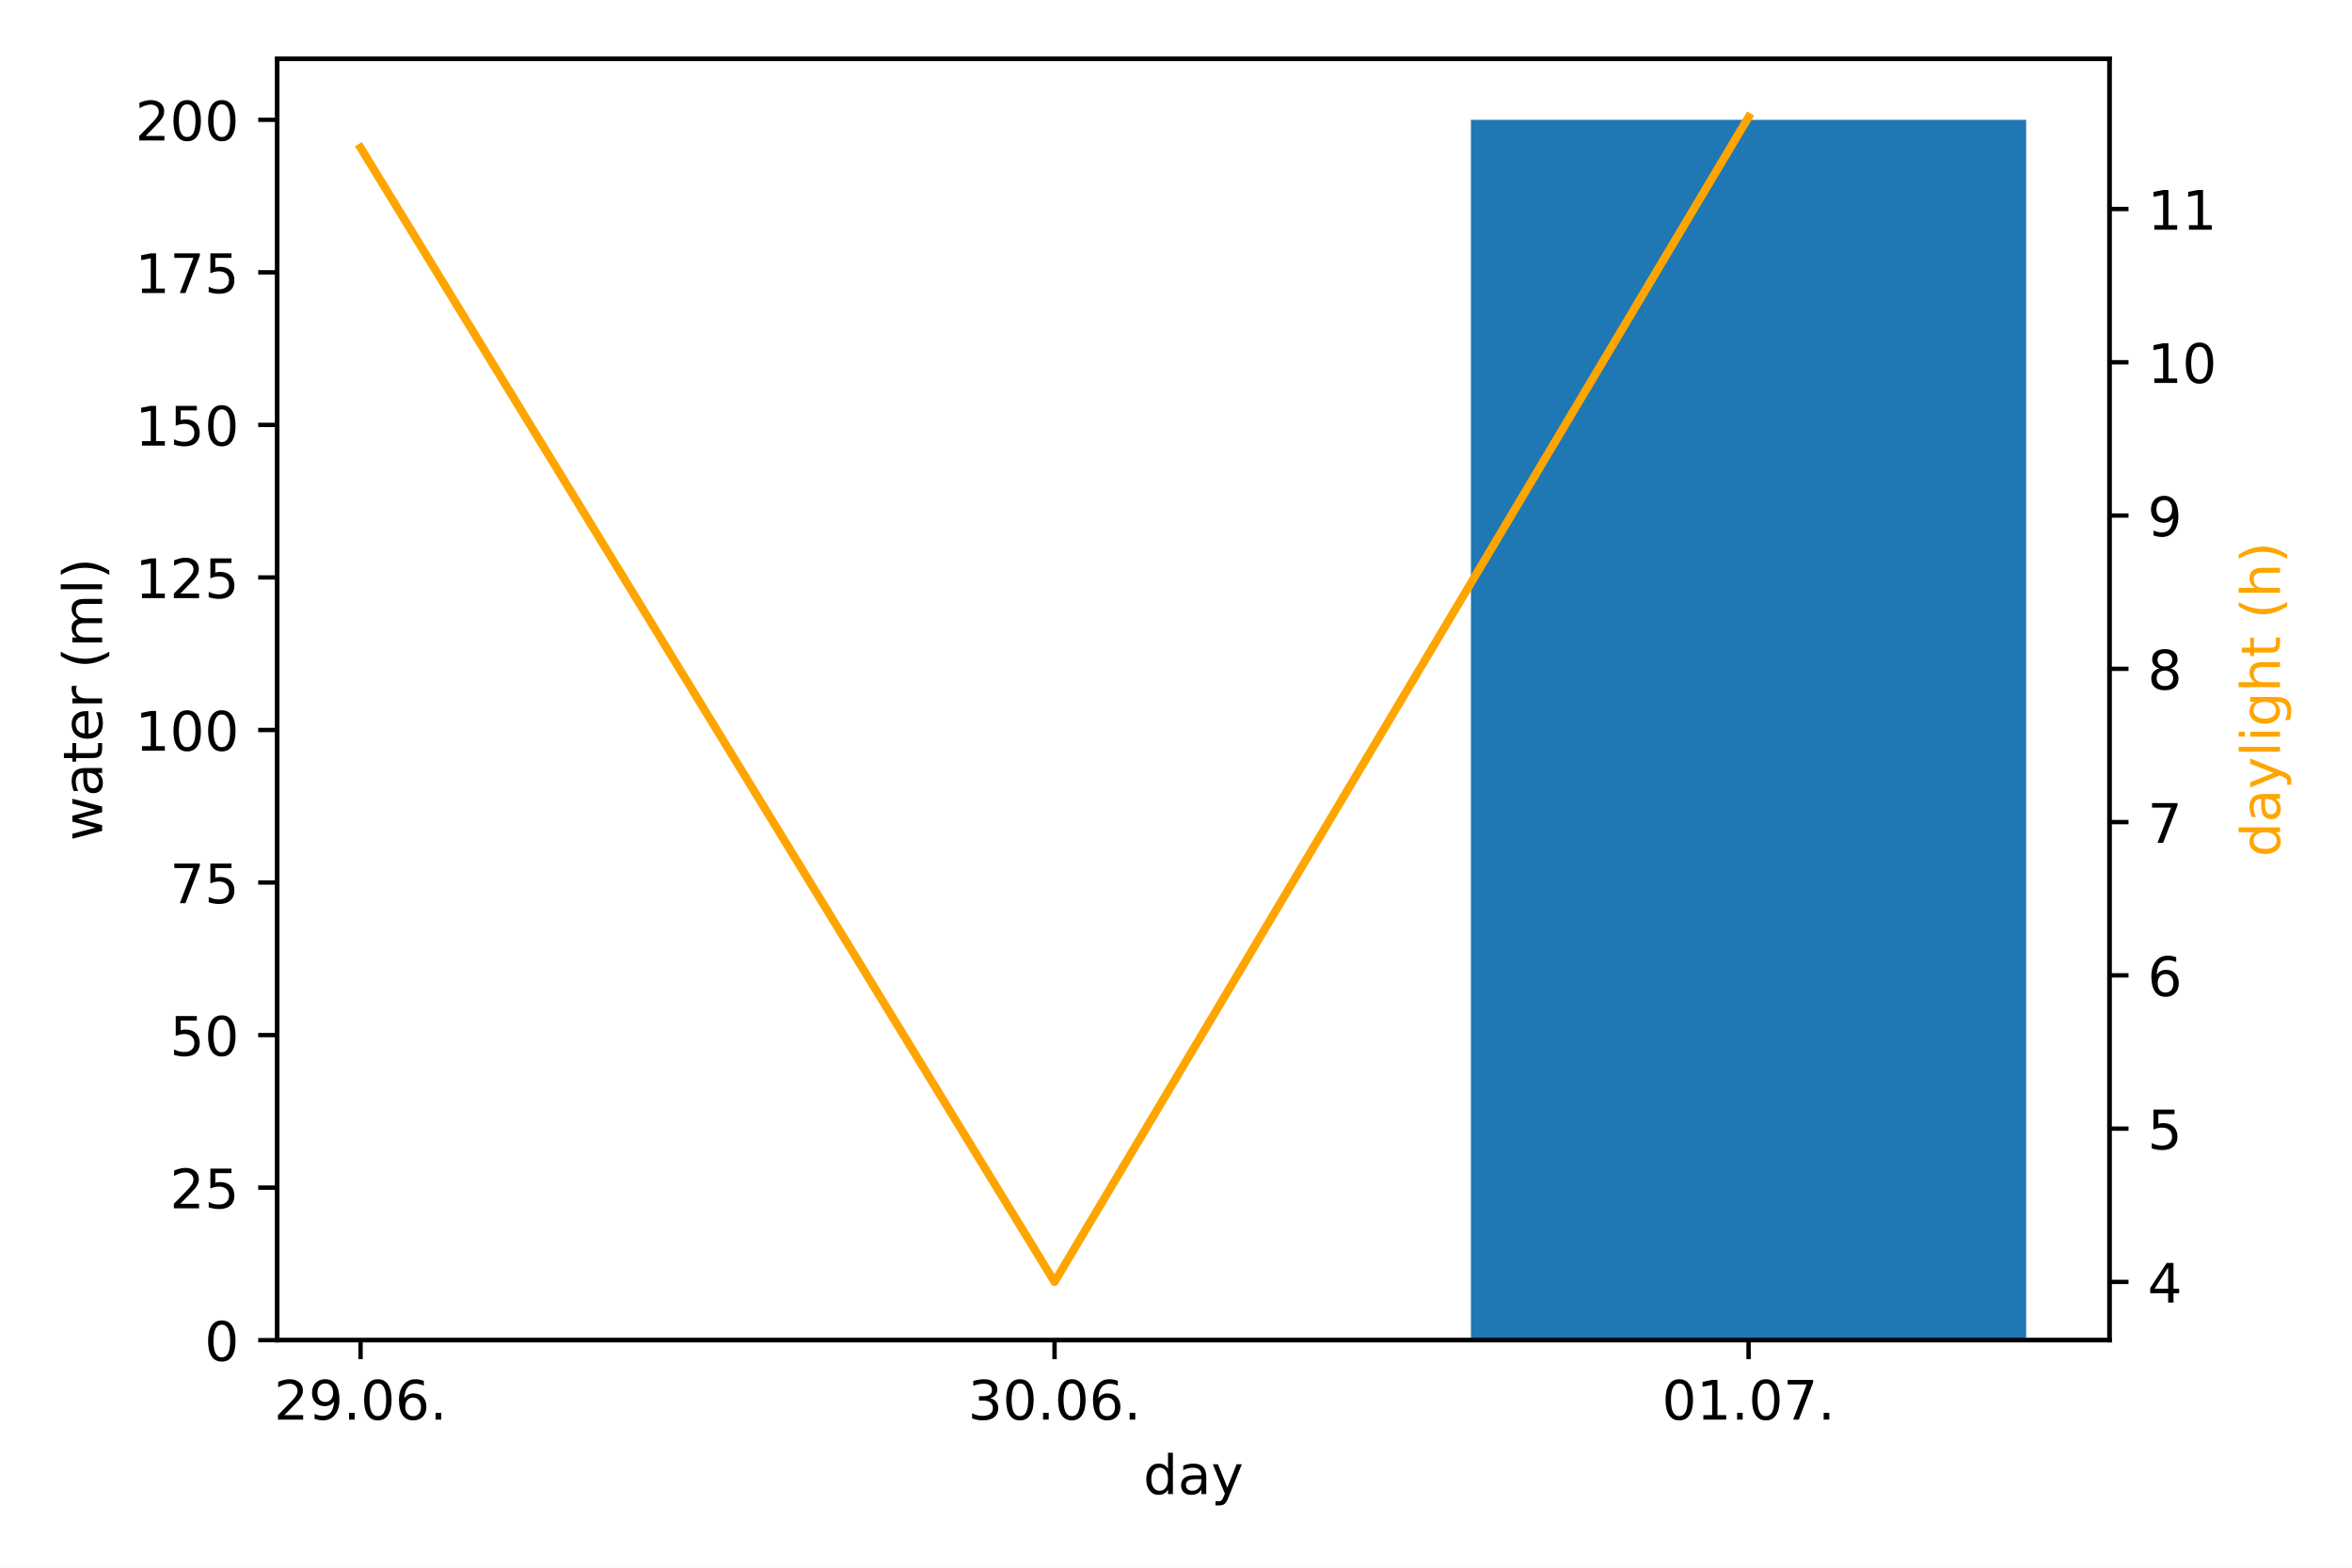
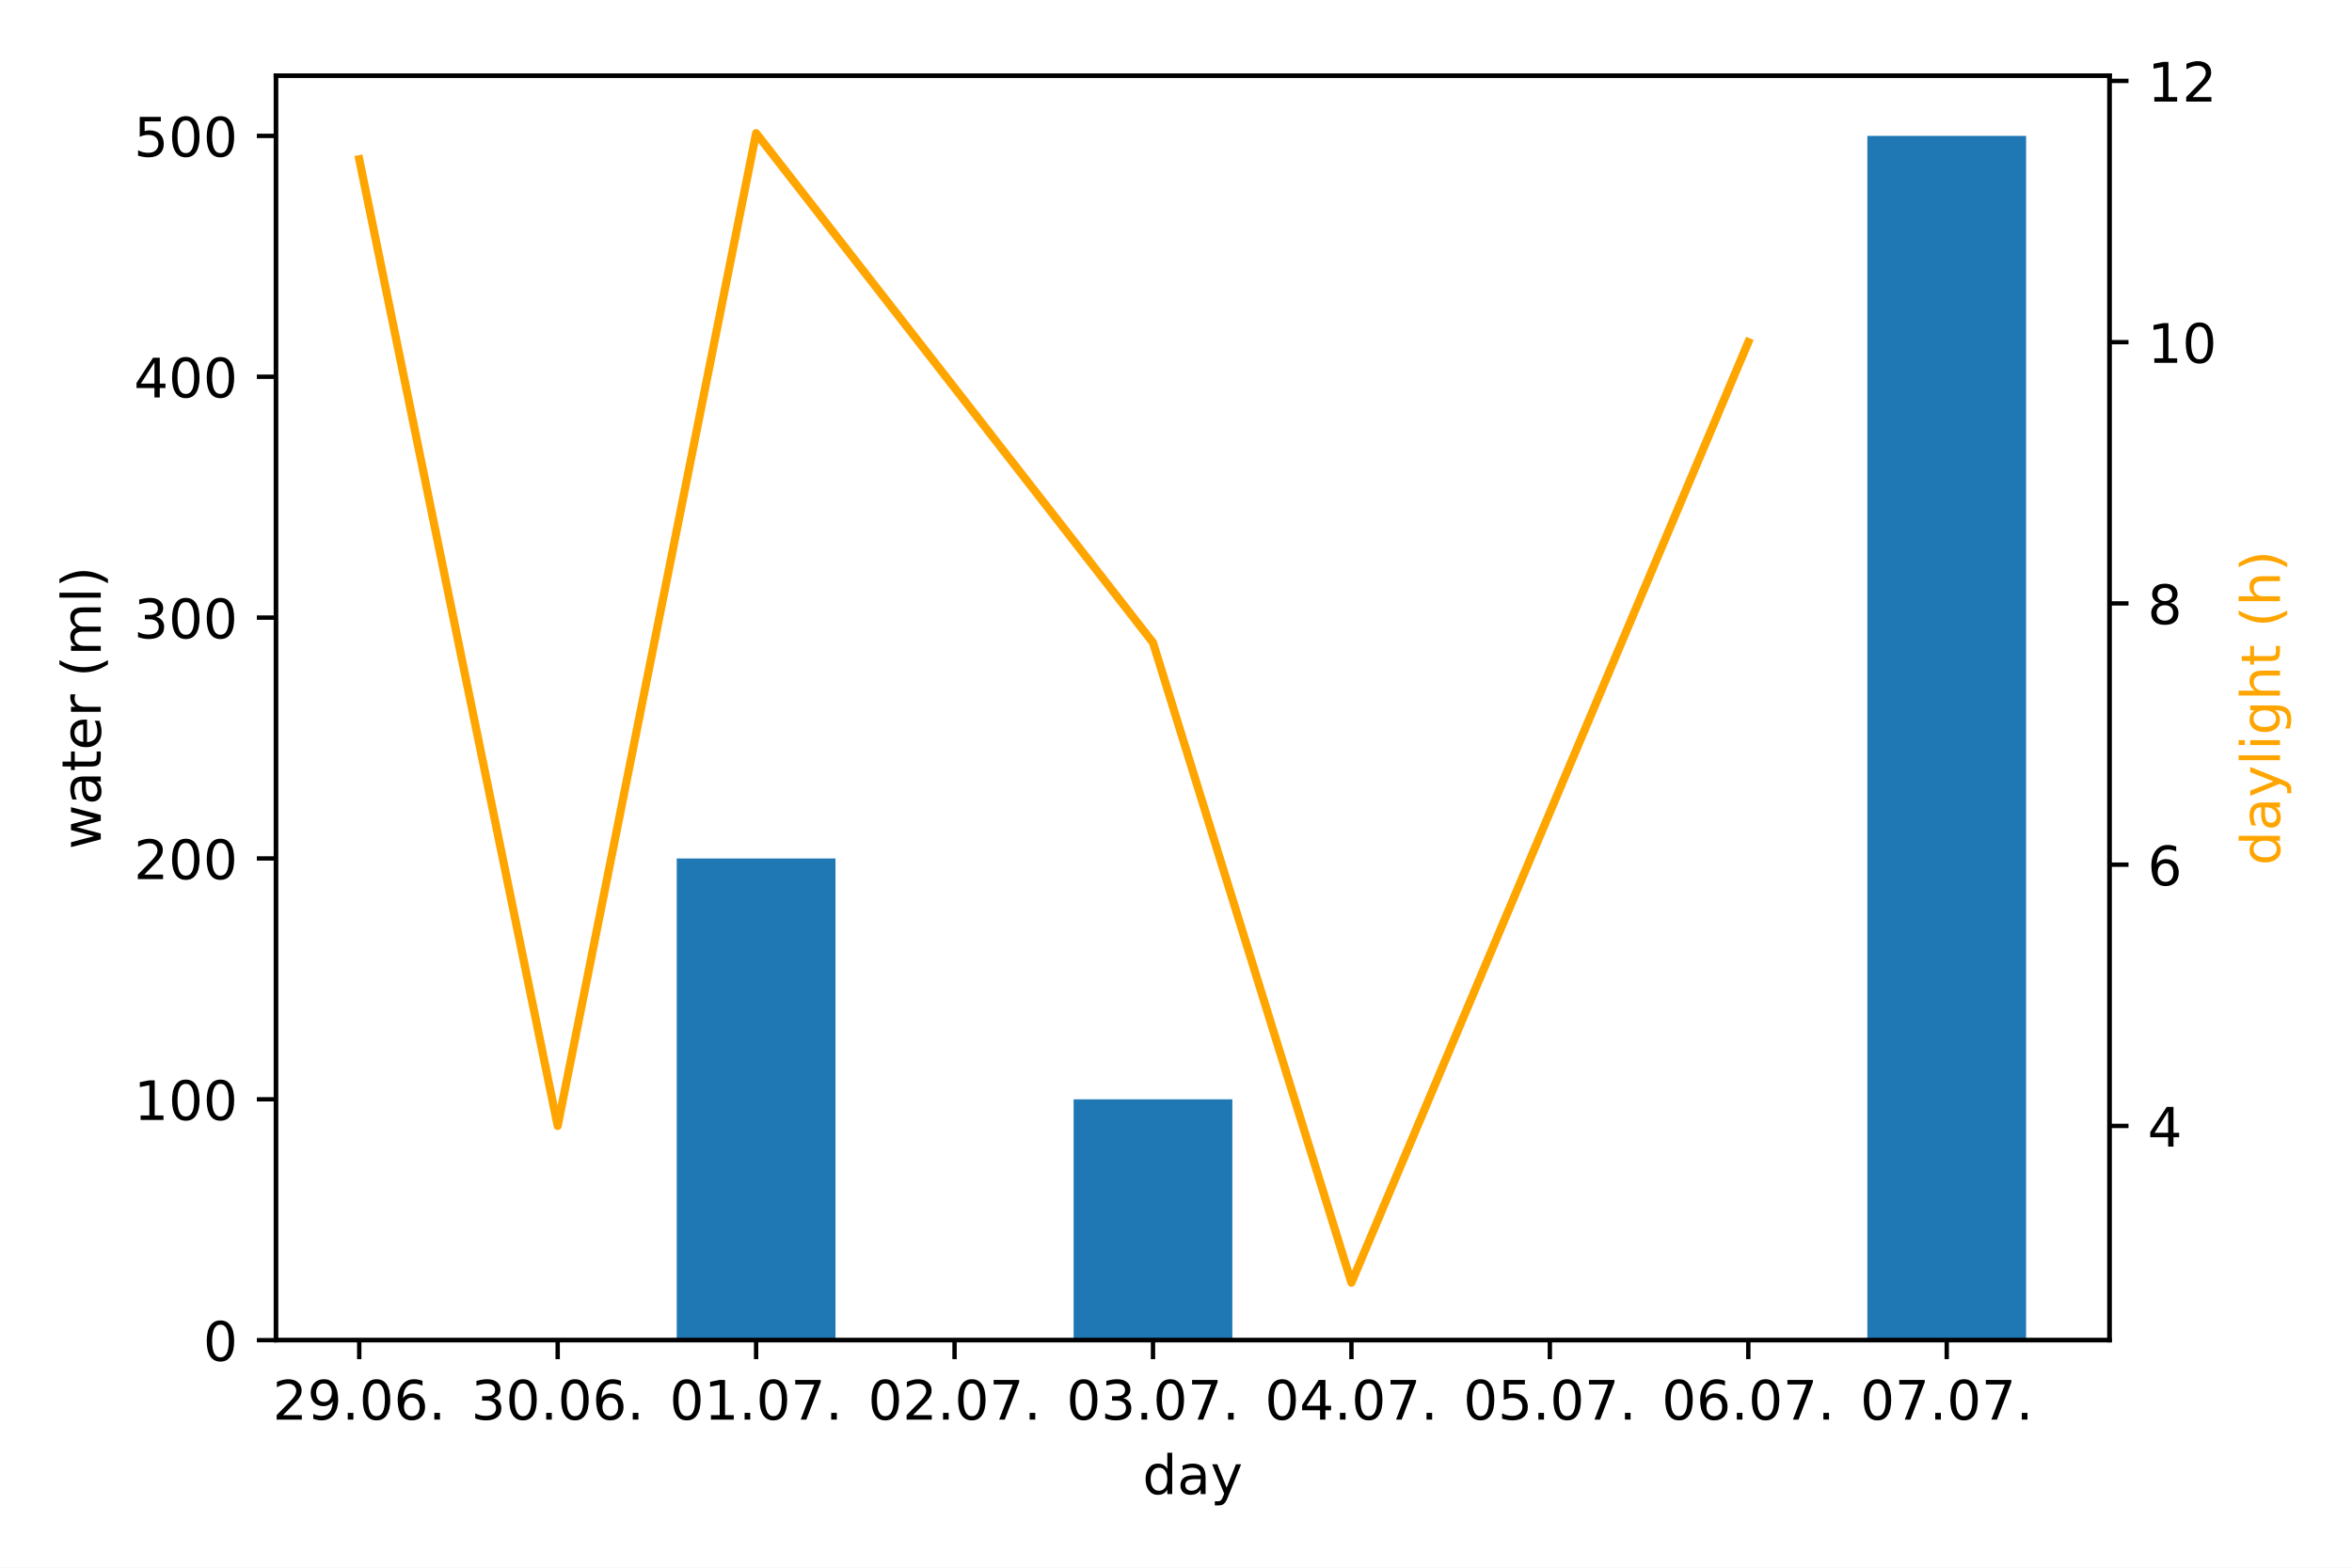
<svg xmlns="http://www.w3.org/2000/svg" xmlns:xlink="http://www.w3.org/1999/xlink" height="288pt" version="1.1" viewBox="0 0 432 288" width="432pt">
  <defs>
    <style type="text/css">
*{stroke-linecap:butt;stroke-linejoin:round;}
  </style>
  </defs>
  <g id="figure_1">
    <g id="patch_1">
      <path d="M 0 288  L 432 288  L 432 0  L 0 0  z " style="fill:#ffffff;" />
    </g>
    <g id="axes_1">
      <g id="patch_2">
-         <path d="M 50.925 246.2  L 387.45 246.2  L 387.45 10.8  L 50.925 10.8  z " style="fill:#ffffff;" />
+         <path d="M 50.675 246.2  L 387.45 246.2  L 387.45 13.901  L 50.675 13.901  z " style="fill:#ffffff;" />
      </g>
      <g id="patch_3">
-         <path clip-path="url(#p6bd4da860d)" d="M 270.176 246.2  L 372.153 246.2  L 372.153 22.01  L 270.176 22.01  z " style="fill:#1f77b4;" />
+         <path clip-path="url(#p2903ee8f16)" d="M 124.299 246.2  L 153.457 246.2  L 153.457 157.705  L 124.299 157.705  z " style="fill:#1f77b4;" />
+       </g>
+       <g id="patch_4">
+         <path clip-path="url(#p2903ee8f16)" d="M 197.194 246.2  L 226.352 246.2  L 226.352 201.953  L 197.194 201.953  z " style="fill:#1f77b4;" />
+       </g>
+       <g id="patch_5">
+         <path clip-path="url(#p2903ee8f16)" d="M 342.984 246.2  L 372.142 246.2  L 372.142 24.963  L 342.984 24.963  z " style="fill:#1f77b4;" />
      </g>
      <g id="matplotlib.axis_1">
        <g id="xtick_1">
          <g id="line2d_1">
            <defs>
-               <path d="M 0 0  L 0 3.5  " id="m6cbd15c290" style="stroke:#000000;stroke-width:0.8;" />
-             </defs>
-             <g>
-               <use style="stroke:#000000;stroke-width:0.8;" x="66.222" xlink:href="#m6cbd15c290" y="246.2" />
+               <path d="M 0 0  L 0 3.5  " id="m5d1cf31b68" style="stroke:#000000;stroke-width:0.8;" />
+             </defs>
+             <g>
+               <use style="stroke:#000000;stroke-width:0.8;" x="65.983" xlink:href="#m5d1cf31b68" y="246.2" />
            </g>
          </g>
          <g id="text_1">
            <defs>
              <path d="M 19.188 8.297  L 53.609 8.297  L 53.609 0  L 7.328 0  L 7.328 8.297  Q 12.938 14.109 22.625 23.891  Q 32.328 33.688 34.812 36.531  Q 39.547 41.844 41.422 45.531  Q 43.312 49.219 43.312 52.781  Q 43.312 58.594 39.234 62.25  Q 35.156 65.922 28.609 65.922  Q 23.969 65.922 18.812 64.312  Q 13.672 62.703 7.812 59.422  L 7.812 69.391  Q 13.766 71.781 18.938 73  Q 24.125 74.219 28.422 74.219  Q 39.75 74.219 46.484 68.547  Q 53.219 62.891 53.219 53.422  Q 53.219 48.922 51.531 44.891  Q 49.859 40.875 45.406 35.406  Q 44.188 33.984 37.641 27.219  Q 31.109 20.453 19.188 8.297  z " id="DejaVuSans-50" />
              <path d="M 10.984 1.516  L 10.984 10.5  Q 14.703 8.734 18.5 7.812  Q 22.312 6.891 25.984 6.891  Q 35.75 6.891 40.891 13.453  Q 46.047 20.016 46.781 33.406  Q 43.953 29.203 39.594 26.953  Q 35.25 24.703 29.984 24.703  Q 19.047 24.703 12.672 31.312  Q 6.297 37.938 6.297 49.422  Q 6.297 60.641 12.938 67.422  Q 19.578 74.219 30.609 74.219  Q 43.266 74.219 49.922 64.516  Q 56.594 54.828 56.594 36.375  Q 56.594 19.141 48.406 8.859  Q 40.234 -1.422 26.422 -1.422  Q 22.703 -1.422 18.891 -0.688  Q 15.094 0.047 10.984 1.516  z M 30.609 32.422  Q 37.25 32.422 41.125 36.953  Q 45.016 41.5 45.016 49.422  Q 45.016 57.281 41.125 61.844  Q 37.25 66.406 30.609 66.406  Q 23.969 66.406 20.094 61.844  Q 16.219 57.281 16.219 49.422  Q 16.219 41.5 20.094 36.953  Q 23.969 32.422 30.609 32.422  z " id="DejaVuSans-57" />
              <path d="M 10.688 12.406  L 21 12.406  L 21 0  L 10.688 0  z " id="DejaVuSans-46" />
              <path d="M 31.781 66.406  Q 24.172 66.406 20.328 58.906  Q 16.5 51.422 16.5 36.375  Q 16.5 21.391 20.328 13.891  Q 24.172 6.391 31.781 6.391  Q 39.453 6.391 43.281 13.891  Q 47.125 21.391 47.125 36.375  Q 47.125 51.422 43.281 58.906  Q 39.453 66.406 31.781 66.406  z M 31.781 74.219  Q 44.047 74.219 50.516 64.516  Q 56.984 54.828 56.984 36.375  Q 56.984 17.969 50.516 8.266  Q 44.047 -1.422 31.781 -1.422  Q 19.531 -1.422 13.062 8.266  Q 6.594 17.969 6.594 36.375  Q 6.594 54.828 13.062 64.516  Q 19.531 74.219 31.781 74.219  z " id="DejaVuSans-48" />
              <path d="M 33.016 40.375  Q 26.375 40.375 22.484 35.828  Q 18.609 31.297 18.609 23.391  Q 18.609 15.531 22.484 10.953  Q 26.375 6.391 33.016 6.391  Q 39.656 6.391 43.531 10.953  Q 47.406 15.531 47.406 23.391  Q 47.406 31.297 43.531 35.828  Q 39.656 40.375 33.016 40.375  z M 52.594 71.297  L 52.594 62.312  Q 48.875 64.062 45.094 64.984  Q 41.312 65.922 37.594 65.922  Q 27.828 65.922 22.672 59.328  Q 17.531 52.734 16.797 39.406  Q 19.672 43.656 24.016 45.922  Q 28.375 48.188 33.594 48.188  Q 44.578 48.188 50.953 41.516  Q 57.328 34.859 57.328 23.391  Q 57.328 12.156 50.688 5.359  Q 44.047 -1.422 33.016 -1.422  Q 20.359 -1.422 13.672 8.266  Q 6.984 17.969 6.984 36.375  Q 6.984 53.656 15.188 63.938  Q 23.391 74.219 37.203 74.219  Q 40.922 74.219 44.703 73.484  Q 48.484 72.75 52.594 71.297  z " id="DejaVuSans-54" />
            </defs>
-             <g transform="translate(50.31847 260.7984)scale(0.1 -0.1)">
+             <g transform="translate(50.07983 260.7984)scale(0.1 -0.1)">
              <use xlink:href="#DejaVuSans-50" />
              <use x="63.623" xlink:href="#DejaVuSans-57" />
              <use x="127.246" xlink:href="#DejaVuSans-46" />
              <use x="159.033" xlink:href="#DejaVuSans-48" />
              <use x="222.656" xlink:href="#DejaVuSans-54" />
              <use x="286.279" xlink:href="#DejaVuSans-46" />
            </g>
          </g>
        </g>
        <g id="xtick_2">
          <g id="line2d_2">
            <g>
-               <use style="stroke:#000000;stroke-width:0.8;" x="193.693" xlink:href="#m6cbd15c290" y="246.2" />
+               <use style="stroke:#000000;stroke-width:0.8;" x="102.43" xlink:href="#m5d1cf31b68" y="246.2" />
            </g>
          </g>
          <g id="text_2">
            <defs>
              <path d="M 40.578 39.312  Q 47.656 37.797 51.625 33  Q 55.609 28.219 55.609 21.188  Q 55.609 10.406 48.188 4.484  Q 40.766 -1.422 27.094 -1.422  Q 22.516 -1.422 17.656 -0.516  Q 12.797 0.391 7.625 2.203  L 7.625 11.719  Q 11.719 9.328 16.594 8.109  Q 21.484 6.891 26.812 6.891  Q 36.078 6.891 40.938 10.547  Q 45.797 14.203 45.797 21.188  Q 45.797 27.641 41.281 31.266  Q 36.766 34.906 28.719 34.906  L 20.219 34.906  L 20.219 43.016  L 29.109 43.016  Q 36.375 43.016 40.234 45.922  Q 44.094 48.828 44.094 54.297  Q 44.094 59.906 40.109 62.906  Q 36.141 65.922 28.719 65.922  Q 24.656 65.922 20.016 65.031  Q 15.375 64.156 9.812 62.312  L 9.812 71.094  Q 15.438 72.656 20.344 73.438  Q 25.25 74.219 29.594 74.219  Q 40.828 74.219 47.359 69.109  Q 53.906 64.016 53.906 55.328  Q 53.906 49.266 50.438 45.094  Q 46.969 40.922 40.578 39.312  z " id="DejaVuSans-51" />
            </defs>
-             <g transform="translate(177.7901 260.7984)scale(0.1 -0.1)">
+             <g transform="translate(86.52734 260.7984)scale(0.1 -0.1)">
              <use xlink:href="#DejaVuSans-51" />
              <use x="63.623" xlink:href="#DejaVuSans-48" />
              <use x="127.246" xlink:href="#DejaVuSans-46" />
              <use x="159.033" xlink:href="#DejaVuSans-48" />
              <use x="222.656" xlink:href="#DejaVuSans-54" />
              <use x="286.279" xlink:href="#DejaVuSans-46" />
            </g>
          </g>
        </g>
        <g id="xtick_3">
          <g id="line2d_3">
            <g>
-               <use style="stroke:#000000;stroke-width:0.8;" x="321.165" xlink:href="#m6cbd15c290" y="246.2" />
+               <use style="stroke:#000000;stroke-width:0.8;" x="138.878" xlink:href="#m5d1cf31b68" y="246.2" />
            </g>
          </g>
          <g id="text_3">
            <defs>
              <path d="M 12.406 8.297  L 28.516 8.297  L 28.516 63.922  L 10.984 60.406  L 10.984 69.391  L 28.422 72.906  L 38.281 72.906  L 38.281 8.297  L 54.391 8.297  L 54.391 0  L 12.406 0  z " id="DejaVuSans-49" />
              <path d="M 8.203 72.906  L 55.078 72.906  L 55.078 68.703  L 28.609 0  L 18.312 0  L 43.219 64.594  L 8.203 64.594  z " id="DejaVuSans-55" />
            </defs>
-             <g transform="translate(305.2616 260.7984)scale(0.1 -0.1)">
+             <g transform="translate(122.9749 260.7984)scale(0.1 -0.1)">
              <use xlink:href="#DejaVuSans-48" />
              <use x="63.623" xlink:href="#DejaVuSans-49" />
              <use x="127.246" xlink:href="#DejaVuSans-46" />
              <use x="159.033" xlink:href="#DejaVuSans-48" />
              <use x="222.656" xlink:href="#DejaVuSans-55" />
              <use x="286.279" xlink:href="#DejaVuSans-46" />
            </g>
          </g>
        </g>
-         <g id="text_4">
+         <g id="xtick_4">
+           <g id="line2d_4">
+             <g>
+               <use style="stroke:#000000;stroke-width:0.8;" x="175.325" xlink:href="#m5d1cf31b68" y="246.2" />
+             </g>
+           </g>
+           <g id="text_4">
+             <g transform="translate(159.4224 260.7984)scale(0.1 -0.1)">
+               <use xlink:href="#DejaVuSans-48" />
+               <use x="63.623" xlink:href="#DejaVuSans-50" />
+               <use x="127.246" xlink:href="#DejaVuSans-46" />
+               <use x="159.033" xlink:href="#DejaVuSans-48" />
+               <use x="222.656" xlink:href="#DejaVuSans-55" />
+               <use x="286.279" xlink:href="#DejaVuSans-46" />
+             </g>
+           </g>
+         </g>
+         <g id="xtick_5">
+           <g id="line2d_5">
+             <g>
+               <use style="stroke:#000000;stroke-width:0.8;" x="211.773" xlink:href="#m5d1cf31b68" y="246.2" />
+             </g>
+           </g>
+           <g id="text_5">
+             <g transform="translate(195.8699 260.7984)scale(0.1 -0.1)">
+               <use xlink:href="#DejaVuSans-48" />
+               <use x="63.623" xlink:href="#DejaVuSans-51" />
+               <use x="127.246" xlink:href="#DejaVuSans-46" />
+               <use x="159.033" xlink:href="#DejaVuSans-48" />
+               <use x="222.656" xlink:href="#DejaVuSans-55" />
+               <use x="286.279" xlink:href="#DejaVuSans-46" />
+             </g>
+           </g>
+         </g>
+         <g id="xtick_6">
+           <g id="line2d_6">
+             <g>
+               <use style="stroke:#000000;stroke-width:0.8;" x="248.221" xlink:href="#m5d1cf31b68" y="246.2" />
+             </g>
+           </g>
+           <g id="text_6">
+             <defs>
+               <path d="M 37.797 64.312  L 12.891 25.391  L 37.797 25.391  z M 35.203 72.906  L 47.609 72.906  L 47.609 25.391  L 58.016 25.391  L 58.016 17.188  L 47.609 17.188  L 47.609 0  L 37.797 0  L 37.797 17.188  L 4.891 17.188  L 4.891 26.703  z " id="DejaVuSans-52" />
+             </defs>
+             <g transform="translate(232.3174 260.7984)scale(0.1 -0.1)">
+               <use xlink:href="#DejaVuSans-48" />
+               <use x="63.623" xlink:href="#DejaVuSans-52" />
+               <use x="127.246" xlink:href="#DejaVuSans-46" />
+               <use x="159.033" xlink:href="#DejaVuSans-48" />
+               <use x="222.656" xlink:href="#DejaVuSans-55" />
+               <use x="286.279" xlink:href="#DejaVuSans-46" />
+             </g>
+           </g>
+         </g>
+         <g id="xtick_7">
+           <g id="line2d_7">
+             <g>
+               <use style="stroke:#000000;stroke-width:0.8;" x="284.668" xlink:href="#m5d1cf31b68" y="246.2" />
+             </g>
+           </g>
+           <g id="text_7">
+             <defs>
+               <path d="M 10.797 72.906  L 49.516 72.906  L 49.516 64.594  L 19.828 64.594  L 19.828 46.734  Q 21.969 47.469 24.109 47.828  Q 26.266 48.188 28.422 48.188  Q 40.625 48.188 47.75 41.5  Q 54.891 34.812 54.891 23.391  Q 54.891 11.625 47.562 5.094  Q 40.234 -1.422 26.906 -1.422  Q 22.312 -1.422 17.547 -0.641  Q 12.797 0.141 7.719 1.703  L 7.719 11.625  Q 12.109 9.234 16.797 8.062  Q 21.484 6.891 26.703 6.891  Q 35.156 6.891 40.078 11.328  Q 45.016 15.766 45.016 23.391  Q 45.016 31 40.078 35.438  Q 35.156 39.891 26.703 39.891  Q 22.75 39.891 18.812 39.016  Q 14.891 38.141 10.797 36.281  z " id="DejaVuSans-53" />
+             </defs>
+             <g transform="translate(268.7649 260.7984)scale(0.1 -0.1)">
+               <use xlink:href="#DejaVuSans-48" />
+               <use x="63.623" xlink:href="#DejaVuSans-53" />
+               <use x="127.246" xlink:href="#DejaVuSans-46" />
+               <use x="159.033" xlink:href="#DejaVuSans-48" />
+               <use x="222.656" xlink:href="#DejaVuSans-55" />
+               <use x="286.279" xlink:href="#DejaVuSans-46" />
+             </g>
+           </g>
+         </g>
+         <g id="xtick_8">
+           <g id="line2d_8">
+             <g>
+               <use style="stroke:#000000;stroke-width:0.8;" x="321.116" xlink:href="#m5d1cf31b68" y="246.2" />
+             </g>
+           </g>
+           <g id="text_8">
+             <g transform="translate(305.2124 260.7984)scale(0.1 -0.1)">
+               <use xlink:href="#DejaVuSans-48" />
+               <use x="63.623" xlink:href="#DejaVuSans-54" />
+               <use x="127.246" xlink:href="#DejaVuSans-46" />
+               <use x="159.033" xlink:href="#DejaVuSans-48" />
+               <use x="222.656" xlink:href="#DejaVuSans-55" />
+               <use x="286.279" xlink:href="#DejaVuSans-46" />
+             </g>
+           </g>
+         </g>
+         <g id="xtick_9">
+           <g id="line2d_9">
+             <g>
+               <use style="stroke:#000000;stroke-width:0.8;" x="357.563" xlink:href="#m5d1cf31b68" y="246.2" />
+             </g>
+           </g>
+           <g id="text_9">
+             <g transform="translate(341.6599 260.7984)scale(0.1 -0.1)">
+               <use xlink:href="#DejaVuSans-48" />
+               <use x="63.623" xlink:href="#DejaVuSans-55" />
+               <use x="127.246" xlink:href="#DejaVuSans-46" />
+               <use x="159.033" xlink:href="#DejaVuSans-48" />
+               <use x="222.656" xlink:href="#DejaVuSans-55" />
+               <use x="286.279" xlink:href="#DejaVuSans-46" />
+             </g>
+           </g>
+         </g>
+         <g id="text_10">
          <defs>
            <path d="M 45.406 46.391  L 45.406 75.984  L 54.391 75.984  L 54.391 0  L 45.406 0  L 45.406 8.203  Q 42.578 3.328 38.25 0.953  Q 33.938 -1.422 27.875 -1.422  Q 17.969 -1.422 11.734 6.484  Q 5.516 14.406 5.516 27.297  Q 5.516 40.188 11.734 48.094  Q 17.969 56 27.875 56  Q 33.938 56 38.25 53.625  Q 42.578 51.266 45.406 46.391  z M 14.797 27.297  Q 14.797 17.391 18.875 11.75  Q 22.953 6.109 30.078 6.109  Q 37.203 6.109 41.297 11.75  Q 45.406 17.391 45.406 27.297  Q 45.406 37.203 41.297 42.844  Q 37.203 48.484 30.078 48.484  Q 22.953 48.484 18.875 42.844  Q 14.797 37.203 14.797 27.297  z " id="DejaVuSans-100" />
            <path d="M 34.281 27.484  Q 23.391 27.484 19.188 25  Q 14.984 22.516 14.984 16.5  Q 14.984 11.719 18.141 8.906  Q 21.297 6.109 26.703 6.109  Q 34.188 6.109 38.703 11.406  Q 43.219 16.703 43.219 25.484  L 43.219 27.484  z M 52.203 31.203  L 52.203 0  L 43.219 0  L 43.219 8.297  Q 40.141 3.328 35.547 0.953  Q 30.953 -1.422 24.312 -1.422  Q 15.922 -1.422 10.953 3.297  Q 6 8.016 6 15.922  Q 6 25.141 12.172 29.828  Q 18.359 34.516 30.609 34.516  L 43.219 34.516  L 43.219 35.406  Q 43.219 41.609 39.141 45  Q 35.062 48.391 27.688 48.391  Q 23 48.391 18.547 47.266  Q 14.109 46.141 10.016 43.891  L 10.016 52.203  Q 14.938 54.109 19.578 55.047  Q 24.219 56 28.609 56  Q 40.484 56 46.344 49.844  Q 52.203 43.703 52.203 31.203  z " id="DejaVuSans-97" />
            <path d="M 32.172 -5.078  Q 28.375 -14.844 24.75 -17.812  Q 21.141 -20.797 15.094 -20.797  L 7.906 -20.797  L 7.906 -13.281  L 13.188 -13.281  Q 16.891 -13.281 18.938 -11.516  Q 21 -9.766 23.484 -3.219  L 25.094 0.875  L 2.984 54.688  L 12.5 54.688  L 29.594 11.922  L 46.688 54.688  L 56.203 54.688  z " id="DejaVuSans-121" />
          </defs>
-           <g transform="translate(209.9898 274.4766)scale(0.1 -0.1)">
+           <g transform="translate(209.8648 274.4766)scale(0.1 -0.1)">
            <use xlink:href="#DejaVuSans-100" />
            <use x="63.477" xlink:href="#DejaVuSans-97" />
            <use x="124.756" xlink:href="#DejaVuSans-121" />
          </g>
        </g>
      </g>
      <g id="matplotlib.axis_2">
        <g id="ytick_1">
-           <g id="line2d_4">
-             <defs>
-               <path d="M 0 0  L -3.5 0  " id="mb6a444a5bf" style="stroke:#000000;stroke-width:0.8;" />
-             </defs>
-             <g>
-               <use style="stroke:#000000;stroke-width:0.8;" x="50.925" xlink:href="#mb6a444a5bf" y="246.2" />
-             </g>
-           </g>
-           <g id="text_5">
-             <g transform="translate(37.5625 249.9992)scale(0.1 -0.1)">
+           <g id="line2d_10">
+             <defs>
+               <path d="M 0 0  L -3.5 0  " id="m6fa6f8dbf9" style="stroke:#000000;stroke-width:0.8;" />
+             </defs>
+             <g>
+               <use style="stroke:#000000;stroke-width:0.8;" x="50.675" xlink:href="#m6fa6f8dbf9" y="246.2" />
+             </g>
+           </g>
+           <g id="text_11">
+             <g transform="translate(37.3125 249.9992)scale(0.1 -0.1)">
              <use xlink:href="#DejaVuSans-48" />
            </g>
          </g>
        </g>
        <g id="ytick_2">
-           <g id="line2d_5">
-             <g>
-               <use style="stroke:#000000;stroke-width:0.8;" x="50.925" xlink:href="#mb6a444a5bf" y="218.176" />
-             </g>
-           </g>
-           <g id="text_6">
-             <defs>
-               <path d="M 10.797 72.906  L 49.516 72.906  L 49.516 64.594  L 19.828 64.594  L 19.828 46.734  Q 21.969 47.469 24.109 47.828  Q 26.266 48.188 28.422 48.188  Q 40.625 48.188 47.75 41.5  Q 54.891 34.812 54.891 23.391  Q 54.891 11.625 47.562 5.094  Q 40.234 -1.422 26.906 -1.422  Q 22.312 -1.422 17.547 -0.641  Q 12.797 0.141 7.719 1.703  L 7.719 11.625  Q 12.109 9.234 16.797 8.062  Q 21.484 6.891 26.703 6.891  Q 35.156 6.891 40.078 11.328  Q 45.016 15.766 45.016 23.391  Q 45.016 31 40.078 35.438  Q 35.156 39.891 26.703 39.891  Q 22.75 39.891 18.812 39.016  Q 14.891 38.141 10.797 36.281  z " id="DejaVuSans-53" />
-             </defs>
-             <g transform="translate(31.2 221.9754)scale(0.1 -0.1)">
+           <g id="line2d_11">
+             <g>
+               <use style="stroke:#000000;stroke-width:0.8;" x="50.675" xlink:href="#m6fa6f8dbf9" y="201.953" />
+             </g>
+           </g>
+           <g id="text_12">
+             <g transform="translate(24.5875 205.7519)scale(0.1 -0.1)">
+               <use xlink:href="#DejaVuSans-49" />
+               <use x="63.623" xlink:href="#DejaVuSans-48" />
+               <use x="127.246" xlink:href="#DejaVuSans-48" />
+             </g>
+           </g>
+         </g>
+         <g id="ytick_3">
+           <g id="line2d_12">
+             <g>
+               <use style="stroke:#000000;stroke-width:0.8;" x="50.675" xlink:href="#m6fa6f8dbf9" y="157.705" />
+             </g>
+           </g>
+           <g id="text_13">
+             <g transform="translate(24.5875 161.5045)scale(0.1 -0.1)">
              <use xlink:href="#DejaVuSans-50" />
-               <use x="63.623" xlink:href="#DejaVuSans-53" />
-             </g>
-           </g>
-         </g>
-         <g id="ytick_3">
-           <g id="line2d_6">
-             <g>
-               <use style="stroke:#000000;stroke-width:0.8;" x="50.925" xlink:href="#mb6a444a5bf" y="190.152" />
-             </g>
-           </g>
-           <g id="text_7">
-             <g transform="translate(31.2 193.9516)scale(0.1 -0.1)">
+               <use x="63.623" xlink:href="#DejaVuSans-48" />
+               <use x="127.246" xlink:href="#DejaVuSans-48" />
+             </g>
+           </g>
+         </g>
+         <g id="ytick_4">
+           <g id="line2d_13">
+             <g>
+               <use style="stroke:#000000;stroke-width:0.8;" x="50.675" xlink:href="#m6fa6f8dbf9" y="113.458" />
+             </g>
+           </g>
+           <g id="text_14">
+             <g transform="translate(24.5875 117.2572)scale(0.1 -0.1)">
+               <use xlink:href="#DejaVuSans-51" />
+               <use x="63.623" xlink:href="#DejaVuSans-48" />
+               <use x="127.246" xlink:href="#DejaVuSans-48" />
+             </g>
+           </g>
+         </g>
+         <g id="ytick_5">
+           <g id="line2d_14">
+             <g>
+               <use style="stroke:#000000;stroke-width:0.8;" x="50.675" xlink:href="#m6fa6f8dbf9" y="69.211" />
+             </g>
+           </g>
+           <g id="text_15">
+             <g transform="translate(24.5875 73.00988)scale(0.1 -0.1)">
+               <use xlink:href="#DejaVuSans-52" />
+               <use x="63.623" xlink:href="#DejaVuSans-48" />
+               <use x="127.246" xlink:href="#DejaVuSans-48" />
+             </g>
+           </g>
+         </g>
+         <g id="ytick_6">
+           <g id="line2d_15">
+             <g>
+               <use style="stroke:#000000;stroke-width:0.8;" x="50.675" xlink:href="#m6fa6f8dbf9" y="24.963" />
+             </g>
+           </g>
+           <g id="text_16">
+             <g transform="translate(24.5875 28.76254)scale(0.1 -0.1)">
              <use xlink:href="#DejaVuSans-53" />
              <use x="63.623" xlink:href="#DejaVuSans-48" />
-             </g>
-           </g>
-         </g>
-         <g id="ytick_4">
-           <g id="line2d_7">
-             <g>
-               <use style="stroke:#000000;stroke-width:0.8;" x="50.925" xlink:href="#mb6a444a5bf" y="162.129" />
-             </g>
-           </g>
-           <g id="text_8">
-             <g transform="translate(31.2 165.9278)scale(0.1 -0.1)">
-               <use xlink:href="#DejaVuSans-55" />
-               <use x="63.623" xlink:href="#DejaVuSans-53" />
-             </g>
-           </g>
-         </g>
-         <g id="ytick_5">
-           <g id="line2d_8">
-             <g>
-               <use style="stroke:#000000;stroke-width:0.8;" x="50.925" xlink:href="#mb6a444a5bf" y="134.105" />
-             </g>
-           </g>
-           <g id="text_9">
-             <g transform="translate(24.8375 137.904)scale(0.1 -0.1)">
-               <use xlink:href="#DejaVuSans-49" />
-               <use x="63.623" xlink:href="#DejaVuSans-48" />
              <use x="127.246" xlink:href="#DejaVuSans-48" />
            </g>
          </g>
        </g>
-         <g id="ytick_6">
-           <g id="line2d_9">
-             <g>
-               <use style="stroke:#000000;stroke-width:0.8;" x="50.925" xlink:href="#mb6a444a5bf" y="106.081" />
-             </g>
-           </g>
-           <g id="text_10">
-             <g transform="translate(24.8375 109.8802)scale(0.1 -0.1)">
-               <use xlink:href="#DejaVuSans-49" />
-               <use x="63.623" xlink:href="#DejaVuSans-50" />
-               <use x="127.246" xlink:href="#DejaVuSans-53" />
-             </g>
-           </g>
-         </g>
-         <g id="ytick_7">
-           <g id="line2d_10">
-             <g>
-               <use style="stroke:#000000;stroke-width:0.8;" x="50.925" xlink:href="#mb6a444a5bf" y="78.057" />
-             </g>
-           </g>
-           <g id="text_11">
-             <g transform="translate(24.8375 81.85636)scale(0.1 -0.1)">
-               <use xlink:href="#DejaVuSans-49" />
-               <use x="63.623" xlink:href="#DejaVuSans-53" />
-               <use x="127.246" xlink:href="#DejaVuSans-48" />
-             </g>
-           </g>
-         </g>
-         <g id="ytick_8">
-           <g id="line2d_11">
-             <g>
-               <use style="stroke:#000000;stroke-width:0.8;" x="50.925" xlink:href="#mb6a444a5bf" y="50.033" />
-             </g>
-           </g>
-           <g id="text_12">
-             <g transform="translate(24.8375 53.83255)scale(0.1 -0.1)">
-               <use xlink:href="#DejaVuSans-49" />
-               <use x="63.623" xlink:href="#DejaVuSans-55" />
-               <use x="127.246" xlink:href="#DejaVuSans-53" />
-             </g>
-           </g>
-         </g>
-         <g id="ytick_9">
-           <g id="line2d_12">
-             <g>
-               <use style="stroke:#000000;stroke-width:0.8;" x="50.925" xlink:href="#mb6a444a5bf" y="22.01" />
-             </g>
-           </g>
-           <g id="text_13">
-             <g transform="translate(24.8375 25.80874)scale(0.1 -0.1)">
-               <use xlink:href="#DejaVuSans-50" />
-               <use x="63.623" xlink:href="#DejaVuSans-48" />
-               <use x="127.246" xlink:href="#DejaVuSans-48" />
-             </g>
-           </g>
-         </g>
-         <g id="text_14">
+         <g id="text_17">
          <defs>
            <path d="M 4.203 54.688  L 13.188 54.688  L 24.422 12.016  L 35.594 54.688  L 46.188 54.688  L 57.422 12.016  L 68.609 54.688  L 77.594 54.688  L 63.281 0  L 52.688 0  L 40.922 44.828  L 29.109 0  L 18.5 0  z " id="DejaVuSans-119" />
            <path d="M 18.312 70.219  L 18.312 54.688  L 36.812 54.688  L 36.812 47.703  L 18.312 47.703  L 18.312 18.016  Q 18.312 11.328 20.141 9.422  Q 21.969 7.516 27.594 7.516  L 36.812 7.516  L 36.812 0  L 27.594 0  Q 17.188 0 13.234 3.875  Q 9.281 7.766 9.281 18.016  L 9.281 47.703  L 2.688 47.703  L 2.688 54.688  L 9.281 54.688  L 9.281 70.219  z " id="DejaVuSans-116" />
            <path d="M 56.203 29.594  L 56.203 25.203  L 14.891 25.203  Q 15.484 15.922 20.484 11.062  Q 25.484 6.203 34.422 6.203  Q 39.594 6.203 44.453 7.469  Q 49.312 8.734 54.109 11.281  L 54.109 2.781  Q 49.266 0.734 44.188 -0.344  Q 39.109 -1.422 33.891 -1.422  Q 20.797 -1.422 13.156 6.188  Q 5.516 13.812 5.516 26.812  Q 5.516 40.234 12.766 48.109  Q 20.016 56 32.328 56  Q 43.359 56 49.781 48.891  Q 56.203 41.797 56.203 29.594  z M 47.219 32.234  Q 47.125 39.594 43.094 43.984  Q 39.062 48.391 32.422 48.391  Q 24.906 48.391 20.391 44.141  Q 15.875 39.891 15.188 32.172  z " id="DejaVuSans-101" />
            <path d="M 41.109 46.297  Q 39.594 47.172 37.812 47.578  Q 36.031 48 33.891 48  Q 26.266 48 22.188 43.047  Q 18.109 38.094 18.109 28.812  L 18.109 0  L 9.078 0  L 9.078 54.688  L 18.109 54.688  L 18.109 46.188  Q 20.953 51.172 25.484 53.578  Q 30.031 56 36.531 56  Q 37.453 56 38.578 55.875  Q 39.703 55.766 41.062 55.516  z " id="DejaVuSans-114" />
            <path id="DejaVuSans-32" />
            <path d="M 31 75.875  Q 24.469 64.656 21.281 53.656  Q 18.109 42.672 18.109 31.391  Q 18.109 20.125 21.312 9.062  Q 24.516 -2 31 -13.188  L 23.188 -13.188  Q 15.875 -1.703 12.234 9.375  Q 8.594 20.453 8.594 31.391  Q 8.594 42.281 12.203 53.312  Q 15.828 64.359 23.188 75.875  z " id="DejaVuSans-40" />
            <path d="M 52 44.188  Q 55.375 50.25 60.062 53.125  Q 64.75 56 71.094 56  Q 79.641 56 84.281 50.016  Q 88.922 44.047 88.922 33.016  L 88.922 0  L 79.891 0  L 79.891 32.719  Q 79.891 40.578 77.094 44.375  Q 74.312 48.188 68.609 48.188  Q 61.625 48.188 57.562 43.547  Q 53.516 38.922 53.516 30.906  L 53.516 0  L 44.484 0  L 44.484 32.719  Q 44.484 40.625 41.703 44.406  Q 38.922 48.188 33.109 48.188  Q 26.219 48.188 22.156 43.531  Q 18.109 38.875 18.109 30.906  L 18.109 0  L 9.078 0  L 9.078 54.688  L 18.109 54.688  L 18.109 46.188  Q 21.188 51.219 25.484 53.609  Q 29.781 56 35.688 56  Q 41.656 56 45.828 52.969  Q 50 49.953 52 44.188  z " id="DejaVuSans-109" />
            <path d="M 9.422 75.984  L 18.406 75.984  L 18.406 0  L 9.422 0  z " id="DejaVuSans-108" />
            <path d="M 8.016 75.875  L 15.828 75.875  Q 23.141 64.359 26.781 53.312  Q 30.422 42.281 30.422 31.391  Q 30.422 20.453 26.781 9.375  Q 23.141 -1.703 15.828 -13.188  L 8.016 -13.188  Q 14.5 -2 17.703 9.062  Q 20.906 20.125 20.906 31.391  Q 20.906 42.672 17.703 53.656  Q 14.5 64.656 8.016 75.875  z " id="DejaVuSans-41" />
          </defs>
-           <g transform="translate(18.75781 154.4953)rotate(-90)scale(0.1 -0.1)">
+           <g transform="translate(18.50781 156.0461)rotate(-90)scale(0.1 -0.1)">
            <use xlink:href="#DejaVuSans-119" />
            <use x="81.787" xlink:href="#DejaVuSans-97" />
            <use x="143.066" xlink:href="#DejaVuSans-116" />
            <use x="182.275" xlink:href="#DejaVuSans-101" />
            <use x="243.799" xlink:href="#DejaVuSans-114" />
            <use x="284.912" xlink:href="#DejaVuSans-32" />
            <use x="316.699" xlink:href="#DejaVuSans-40" />
            <use x="355.713" xlink:href="#DejaVuSans-109" />
            <use x="453.125" xlink:href="#DejaVuSans-108" />
            <use x="480.908" xlink:href="#DejaVuSans-41" />
          </g>
        </g>
      </g>
-       <g id="patch_4">
-         <path d="M 50.925 246.2  L 50.925 10.8  " style="fill:none;stroke:#000000;stroke-linecap:square;stroke-linejoin:miter;stroke-width:0.8;" />
-       </g>
-       <g id="patch_5">
-         <path d="M 387.45 246.2  L 387.45 10.8  " style="fill:none;stroke:#000000;stroke-linecap:square;stroke-linejoin:miter;stroke-width:0.8;" />
-       </g>
      <g id="patch_6">
-         <path d="M 50.925 246.2  L 387.45 246.2  " style="fill:none;stroke:#000000;stroke-linecap:square;stroke-linejoin:miter;stroke-width:0.8;" />
+         <path d="M 50.675 246.2  L 50.675 13.901  " style="fill:none;stroke:#000000;stroke-linecap:square;stroke-linejoin:miter;stroke-width:0.8;" />
      </g>
      <g id="patch_7">
-         <path d="M 50.925 10.8  L 387.45 10.8  " style="fill:none;stroke:#000000;stroke-linecap:square;stroke-linejoin:miter;stroke-width:0.8;" />
+         <path d="M 387.45 246.2  L 387.45 13.901  " style="fill:none;stroke:#000000;stroke-linecap:square;stroke-linejoin:miter;stroke-width:0.8;" />
+       </g>
+       <g id="patch_8">
+         <path d="M 50.675 246.2  L 387.45 246.2  " style="fill:none;stroke:#000000;stroke-linecap:square;stroke-linejoin:miter;stroke-width:0.8;" />
+       </g>
+       <g id="patch_9">
+         <path d="M 50.675 13.901  L 387.45 13.901  " style="fill:none;stroke:#000000;stroke-linecap:square;stroke-linejoin:miter;stroke-width:0.8;" />
      </g>
    </g>
    <g id="axes_2">
      <g id="matplotlib.axis_3">
+         <g id="ytick_7">
+           <g id="line2d_16">
+             <defs>
+               <path d="M 0 0  L 3.5 0  " id="m1c4d0fb4f0" style="stroke:#000000;stroke-width:0.8;" />
+             </defs>
+             <g>
+               <use style="stroke:#000000;stroke-width:0.8;" x="387.45" xlink:href="#m1c4d0fb4f0" y="206.844" />
+             </g>
+           </g>
+           <g id="text_18">
+             <g transform="translate(394.45 210.6429)scale(0.1 -0.1)">
+               <use xlink:href="#DejaVuSans-52" />
+             </g>
+           </g>
+         </g>
+         <g id="ytick_8">
+           <g id="line2d_17">
+             <g>
+               <use style="stroke:#000000;stroke-width:0.8;" x="387.45" xlink:href="#m1c4d0fb4f0" y="158.848" />
+             </g>
+           </g>
+           <g id="text_19">
+             <g transform="translate(394.45 162.6473)scale(0.1 -0.1)">
+               <use xlink:href="#DejaVuSans-54" />
+             </g>
+           </g>
+         </g>
+         <g id="ytick_9">
+           <g id="line2d_18">
+             <g>
+               <use style="stroke:#000000;stroke-width:0.8;" x="387.45" xlink:href="#m1c4d0fb4f0" y="110.853" />
+             </g>
+           </g>
+           <g id="text_20">
+             <defs>
+               <path d="M 31.781 34.625  Q 24.75 34.625 20.719 30.859  Q 16.703 27.094 16.703 20.516  Q 16.703 13.922 20.719 10.156  Q 24.75 6.391 31.781 6.391  Q 38.812 6.391 42.859 10.172  Q 46.922 13.969 46.922 20.516  Q 46.922 27.094 42.891 30.859  Q 38.875 34.625 31.781 34.625  z M 21.922 38.812  Q 15.578 40.375 12.031 44.719  Q 8.5 49.078 8.5 55.328  Q 8.5 64.062 14.719 69.141  Q 20.953 74.219 31.781 74.219  Q 42.672 74.219 48.875 69.141  Q 55.078 64.062 55.078 55.328  Q 55.078 49.078 51.531 44.719  Q 48 40.375 41.703 38.812  Q 48.828 37.156 52.797 32.312  Q 56.781 27.484 56.781 20.516  Q 56.781 9.906 50.312 4.234  Q 43.844 -1.422 31.781 -1.422  Q 19.734 -1.422 13.25 4.234  Q 6.781 9.906 6.781 20.516  Q 6.781 27.484 10.781 32.312  Q 14.797 37.156 21.922 38.812  z M 18.312 54.391  Q 18.312 48.734 21.844 45.562  Q 25.391 42.391 31.781 42.391  Q 38.141 42.391 41.719 45.562  Q 45.312 48.734 45.312 54.391  Q 45.312 60.062 41.719 63.234  Q 38.141 66.406 31.781 66.406  Q 25.391 66.406 21.844 63.234  Q 18.312 60.062 18.312 54.391  z " id="DejaVuSans-56" />
+             </defs>
+             <g transform="translate(394.45 114.6517)scale(0.1 -0.1)">
+               <use xlink:href="#DejaVuSans-56" />
+             </g>
+           </g>
+         </g>
        <g id="ytick_10">
-           <g id="line2d_13">
-             <defs>
-               <path d="M 0 0  L 3.5 0  " id="ma7f5d51682" style="stroke:#000000;stroke-width:0.8;" />
-             </defs>
-             <g>
-               <use style="stroke:#000000;stroke-width:0.8;" x="387.45" xlink:href="#ma7f5d51682" y="235.5" />
-             </g>
-           </g>
-           <g id="text_15">
-             <defs>
-               <path d="M 37.797 64.312  L 12.891 25.391  L 37.797 25.391  z M 35.203 72.906  L 47.609 72.906  L 47.609 25.391  L 58.016 25.391  L 58.016 17.188  L 47.609 17.188  L 47.609 0  L 37.797 0  L 37.797 17.188  L 4.891 17.188  L 4.891 26.703  z " id="DejaVuSans-52" />
-             </defs>
-             <g transform="translate(394.45 239.2992)scale(0.1 -0.1)">
-               <use xlink:href="#DejaVuSans-52" />
+           <g id="line2d_19">
+             <g>
+               <use style="stroke:#000000;stroke-width:0.8;" x="387.45" xlink:href="#m1c4d0fb4f0" y="62.857" />
+             </g>
+           </g>
+           <g id="text_21">
+             <g transform="translate(394.45 66.65618)scale(0.1 -0.1)">
+               <use xlink:href="#DejaVuSans-49" />
+               <use x="63.623" xlink:href="#DejaVuSans-48" />
            </g>
          </g>
        </g>
        <g id="ytick_11">
-           <g id="line2d_14">
-             <g>
-               <use style="stroke:#000000;stroke-width:0.8;" x="387.45" xlink:href="#ma7f5d51682" y="207.342" />
-             </g>
-           </g>
-           <g id="text_16">
-             <g transform="translate(394.45 211.1413)scale(0.1 -0.1)">
-               <use xlink:href="#DejaVuSans-53" />
-             </g>
-           </g>
-         </g>
-         <g id="ytick_12">
-           <g id="line2d_15">
-             <g>
-               <use style="stroke:#000000;stroke-width:0.8;" x="387.45" xlink:href="#ma7f5d51682" y="179.184" />
-             </g>
-           </g>
-           <g id="text_17">
-             <g transform="translate(394.45 182.9834)scale(0.1 -0.1)">
-               <use xlink:href="#DejaVuSans-54" />
-             </g>
-           </g>
-         </g>
-         <g id="ytick_13">
-           <g id="line2d_16">
-             <g>
-               <use style="stroke:#000000;stroke-width:0.8;" x="387.45" xlink:href="#ma7f5d51682" y="151.026" />
-             </g>
-           </g>
-           <g id="text_18">
-             <g transform="translate(394.45 154.8255)scale(0.1 -0.1)">
-               <use xlink:href="#DejaVuSans-55" />
-             </g>
-           </g>
-         </g>
-         <g id="ytick_14">
-           <g id="line2d_17">
-             <g>
-               <use style="stroke:#000000;stroke-width:0.8;" x="387.45" xlink:href="#ma7f5d51682" y="122.868" />
-             </g>
-           </g>
-           <g id="text_19">
-             <defs>
-               <path d="M 31.781 34.625  Q 24.75 34.625 20.719 30.859  Q 16.703 27.094 16.703 20.516  Q 16.703 13.922 20.719 10.156  Q 24.75 6.391 31.781 6.391  Q 38.812 6.391 42.859 10.172  Q 46.922 13.969 46.922 20.516  Q 46.922 27.094 42.891 30.859  Q 38.875 34.625 31.781 34.625  z M 21.922 38.812  Q 15.578 40.375 12.031 44.719  Q 8.5 49.078 8.5 55.328  Q 8.5 64.062 14.719 69.141  Q 20.953 74.219 31.781 74.219  Q 42.672 74.219 48.875 69.141  Q 55.078 64.062 55.078 55.328  Q 55.078 49.078 51.531 44.719  Q 48 40.375 41.703 38.812  Q 48.828 37.156 52.797 32.312  Q 56.781 27.484 56.781 20.516  Q 56.781 9.906 50.312 4.234  Q 43.844 -1.422 31.781 -1.422  Q 19.734 -1.422 13.25 4.234  Q 6.781 9.906 6.781 20.516  Q 6.781 27.484 10.781 32.312  Q 14.797 37.156 21.922 38.812  z M 18.312 54.391  Q 18.312 48.734 21.844 45.562  Q 25.391 42.391 31.781 42.391  Q 38.141 42.391 41.719 45.562  Q 45.312 48.734 45.312 54.391  Q 45.312 60.062 41.719 63.234  Q 38.141 66.406 31.781 66.406  Q 25.391 66.406 21.844 63.234  Q 18.312 60.062 18.312 54.391  z " id="DejaVuSans-56" />
-             </defs>
-             <g transform="translate(394.45 126.6676)scale(0.1 -0.1)">
-               <use xlink:href="#DejaVuSans-56" />
-             </g>
-           </g>
-         </g>
-         <g id="ytick_15">
-           <g id="line2d_18">
-             <g>
-               <use style="stroke:#000000;stroke-width:0.8;" x="387.45" xlink:href="#ma7f5d51682" y="94.711" />
-             </g>
-           </g>
-           <g id="text_20">
-             <g transform="translate(394.45 98.50974)scale(0.1 -0.1)">
-               <use xlink:href="#DejaVuSans-57" />
-             </g>
-           </g>
-         </g>
-         <g id="ytick_16">
-           <g id="line2d_19">
-             <g>
-               <use style="stroke:#000000;stroke-width:0.8;" x="387.45" xlink:href="#ma7f5d51682" y="66.553" />
-             </g>
-           </g>
-           <g id="text_21">
-             <g transform="translate(394.45 70.35185)scale(0.1 -0.1)">
+           <g id="line2d_20">
+             <g>
+               <use style="stroke:#000000;stroke-width:0.8;" x="387.45" xlink:href="#m1c4d0fb4f0" y="14.861" />
+             </g>
+           </g>
+           <g id="text_22">
+             <g transform="translate(394.45 18.66062)scale(0.1 -0.1)">
              <use xlink:href="#DejaVuSans-49" />
-               <use x="63.623" xlink:href="#DejaVuSans-48" />
-             </g>
-           </g>
-         </g>
-         <g id="ytick_17">
-           <g id="line2d_20">
-             <g>
-               <use style="stroke:#000000;stroke-width:0.8;" x="387.45" xlink:href="#ma7f5d51682" y="38.395" />
-             </g>
-           </g>
-           <g id="text_22">
-             <g transform="translate(394.45 42.19396)scale(0.1 -0.1)">
-               <use xlink:href="#DejaVuSans-49" />
-               <use x="63.623" xlink:href="#DejaVuSans-49" />
+               <use x="63.623" xlink:href="#DejaVuSans-50" />
            </g>
          </g>
        </g>
        <g id="text_23">
          <defs>
            <path d="M 9.422 54.688  L 18.406 54.688  L 18.406 0  L 9.422 0  z M 9.422 75.984  L 18.406 75.984  L 18.406 64.594  L 9.422 64.594  z " id="DejaVuSans-105" />
            <path d="M 45.406 27.984  Q 45.406 37.75 41.375 43.109  Q 37.359 48.484 30.078 48.484  Q 22.859 48.484 18.828 43.109  Q 14.797 37.75 14.797 27.984  Q 14.797 18.266 18.828 12.891  Q 22.859 7.516 30.078 7.516  Q 37.359 7.516 41.375 12.891  Q 45.406 18.266 45.406 27.984  z M 54.391 6.781  Q 54.391 -7.172 48.188 -13.984  Q 42 -20.797 29.203 -20.797  Q 24.469 -20.797 20.266 -20.094  Q 16.062 -19.391 12.109 -17.922  L 12.109 -9.188  Q 16.062 -11.328 19.922 -12.344  Q 23.781 -13.375 27.781 -13.375  Q 36.625 -13.375 41.016 -8.766  Q 45.406 -4.156 45.406 5.172  L 45.406 9.625  Q 42.625 4.781 38.281 2.391  Q 33.938 0 27.875 0  Q 17.828 0 11.672 7.656  Q 5.516 15.328 5.516 27.984  Q 5.516 40.672 11.672 48.328  Q 17.828 56 27.875 56  Q 33.938 56 38.281 53.609  Q 42.625 51.219 45.406 46.391  L 45.406 54.688  L 54.391 54.688  z " id="DejaVuSans-103" />
            <path d="M 54.891 33.016  L 54.891 0  L 45.906 0  L 45.906 32.719  Q 45.906 40.484 42.875 44.328  Q 39.844 48.188 33.797 48.188  Q 26.516 48.188 22.312 43.547  Q 18.109 38.922 18.109 30.906  L 18.109 0  L 9.078 0  L 9.078 75.984  L 18.109 75.984  L 18.109 46.188  Q 21.344 51.125 25.703 53.562  Q 30.078 56 35.797 56  Q 45.219 56 50.047 50.172  Q 54.891 44.344 54.891 33.016  z " id="DejaVuSans-104" />
          </defs>
-           <g style="fill:#ffa500;" transform="translate(418.7734 157.4383)rotate(-90)scale(0.1 -0.1)">
+           <g style="fill:#ffa500;" transform="translate(418.7734 158.989)rotate(-90)scale(0.1 -0.1)">
            <use xlink:href="#DejaVuSans-100" />
            <use x="63.477" xlink:href="#DejaVuSans-97" />
            <use x="124.756" xlink:href="#DejaVuSans-121" />
            <use x="183.936" xlink:href="#DejaVuSans-108" />
            <use x="211.719" xlink:href="#DejaVuSans-105" />
            <use x="239.502" xlink:href="#DejaVuSans-103" />
            <use x="302.979" xlink:href="#DejaVuSans-104" />
            <use x="366.357" xlink:href="#DejaVuSans-116" />
            <use x="405.566" xlink:href="#DejaVuSans-32" />
            <use x="437.354" xlink:href="#DejaVuSans-40" />
            <use x="476.367" xlink:href="#DejaVuSans-104" />
            <use x="539.746" xlink:href="#DejaVuSans-41" />
          </g>
        </g>
      </g>
      <g id="line2d_21">
-         <path clip-path="url(#p6bd4da860d)" d="M 66.222 27.132  L 193.693 235.5  L 321.165 21.5  " style="fill:none;stroke:#ffa500;stroke-linecap:square;stroke-width:1.5;" />
-       </g>
-       <g id="patch_8">
-         <path d="M 50.925 246.2  L 50.925 10.8  " style="fill:none;stroke:#000000;stroke-linecap:square;stroke-linejoin:miter;stroke-width:0.8;" />
-       </g>
-       <g id="patch_9">
-         <path d="M 387.45 246.2  L 387.45 10.8  " style="fill:none;stroke:#000000;stroke-linecap:square;stroke-linejoin:miter;stroke-width:0.8;" />
+         <path clip-path="url(#p2903ee8f16)" d="M 65.983 29.26  L 102.43 206.844  L 138.878 24.461  L 211.773 118.052  L 248.221 235.641  L 321.116 62.857  " style="fill:none;stroke:#ffa500;stroke-linecap:square;stroke-width:1.5;" />
      </g>
      <g id="patch_10">
-         <path d="M 50.925 246.2  L 387.45 246.2  " style="fill:none;stroke:#000000;stroke-linecap:square;stroke-linejoin:miter;stroke-width:0.8;" />
+         <path d="M 50.675 246.2  L 50.675 13.901  " style="fill:none;stroke:#000000;stroke-linecap:square;stroke-linejoin:miter;stroke-width:0.8;" />
      </g>
      <g id="patch_11">
-         <path d="M 50.925 10.8  L 387.45 10.8  " style="fill:none;stroke:#000000;stroke-linecap:square;stroke-linejoin:miter;stroke-width:0.8;" />
+         <path d="M 387.45 246.2  L 387.45 13.901  " style="fill:none;stroke:#000000;stroke-linecap:square;stroke-linejoin:miter;stroke-width:0.8;" />
+       </g>
+       <g id="patch_12">
+         <path d="M 50.675 246.2  L 387.45 246.2  " style="fill:none;stroke:#000000;stroke-linecap:square;stroke-linejoin:miter;stroke-width:0.8;" />
+       </g>
+       <g id="patch_13">
+         <path d="M 50.675 13.901  L 387.45 13.901  " style="fill:none;stroke:#000000;stroke-linecap:square;stroke-linejoin:miter;stroke-width:0.8;" />
      </g>
    </g>
  </g>
  <defs>
-     <clipPath id="p6bd4da860d">
-       <rect height="235.4" width="336.525" x="50.925" y="10.8" />
+     <clipPath id="p2903ee8f16">
+       <rect height="232.299" width="336.775" x="50.675" y="13.901" />
    </clipPath>
  </defs>
</svg>
